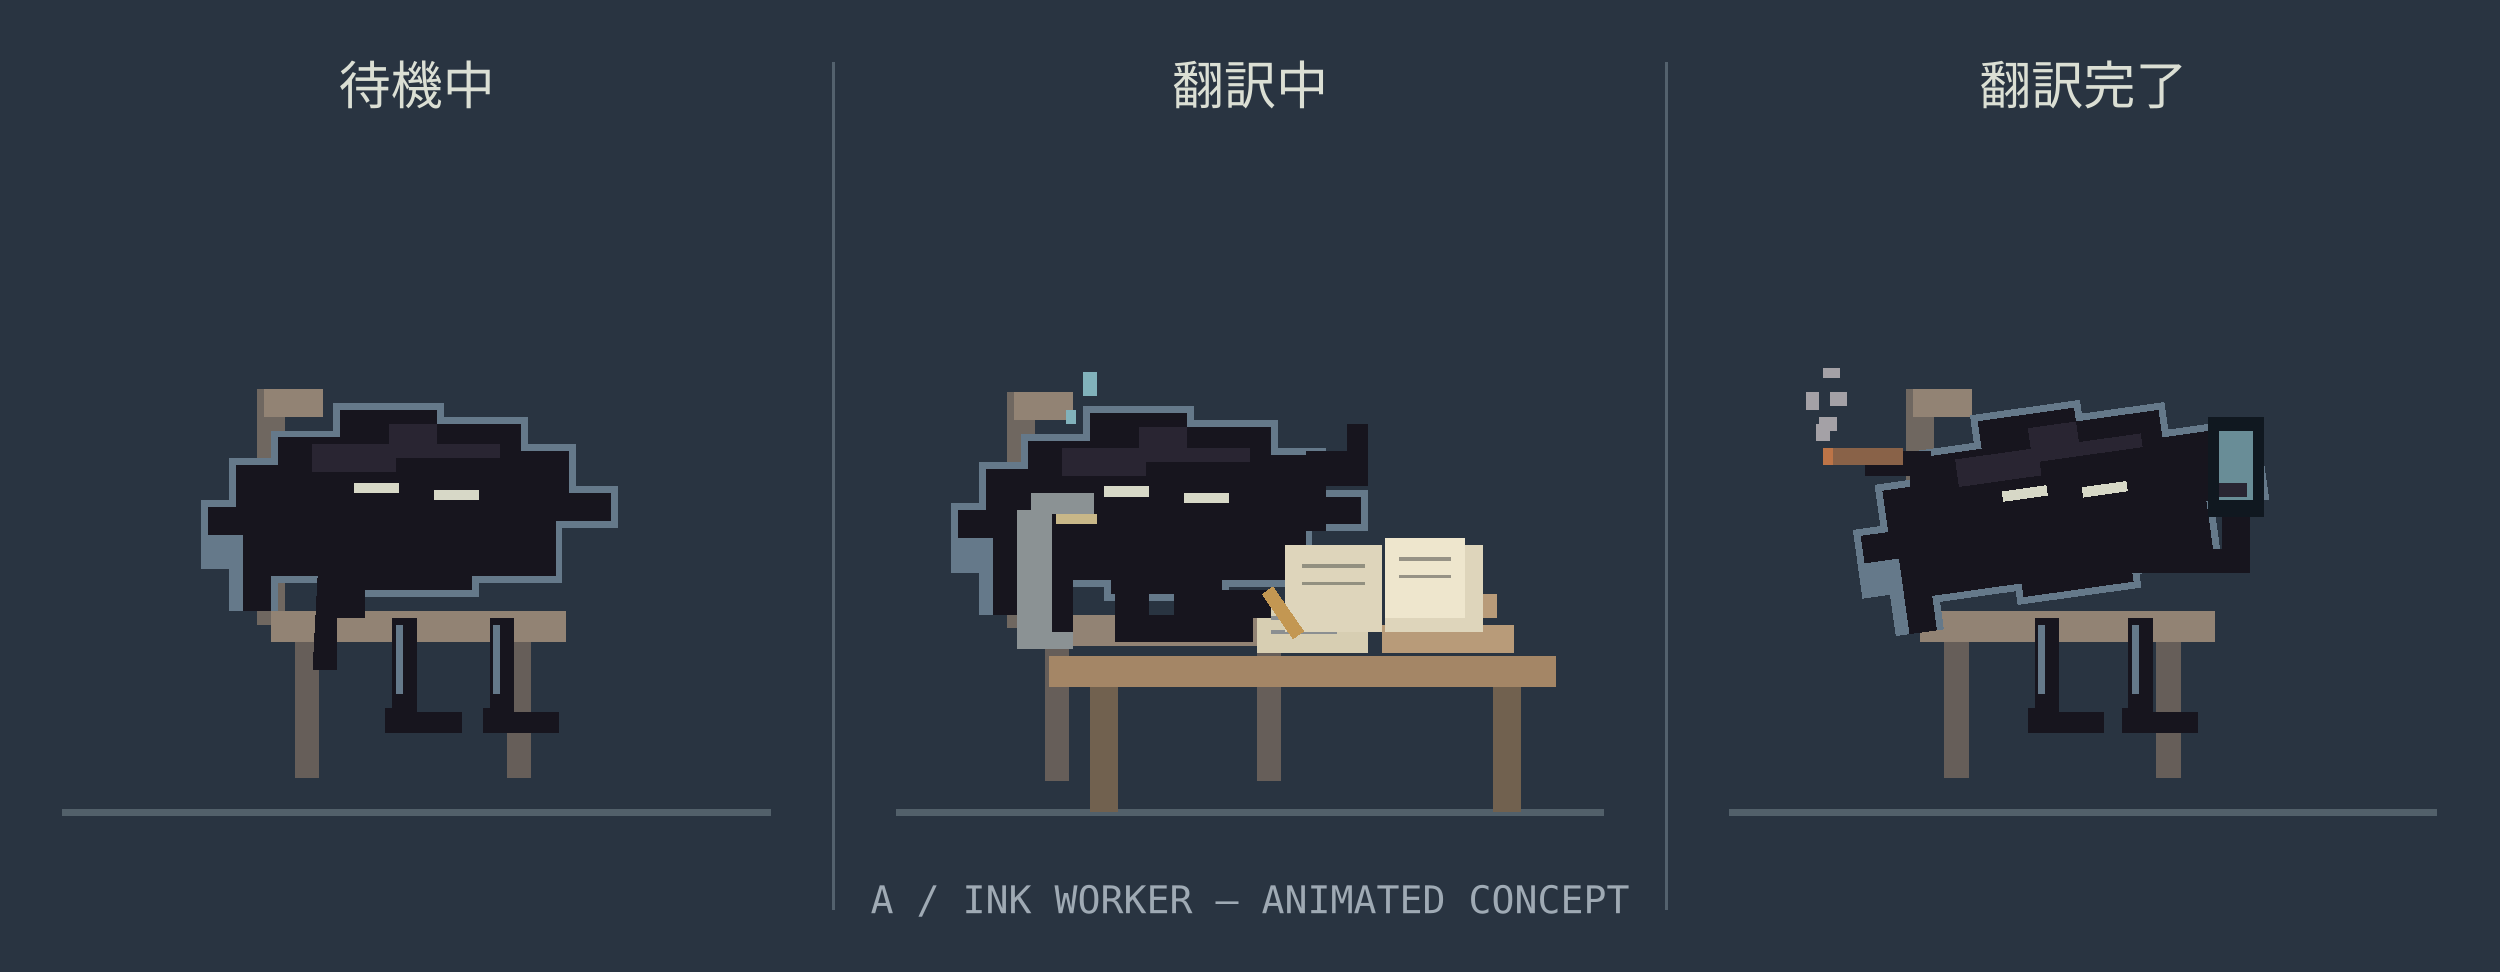
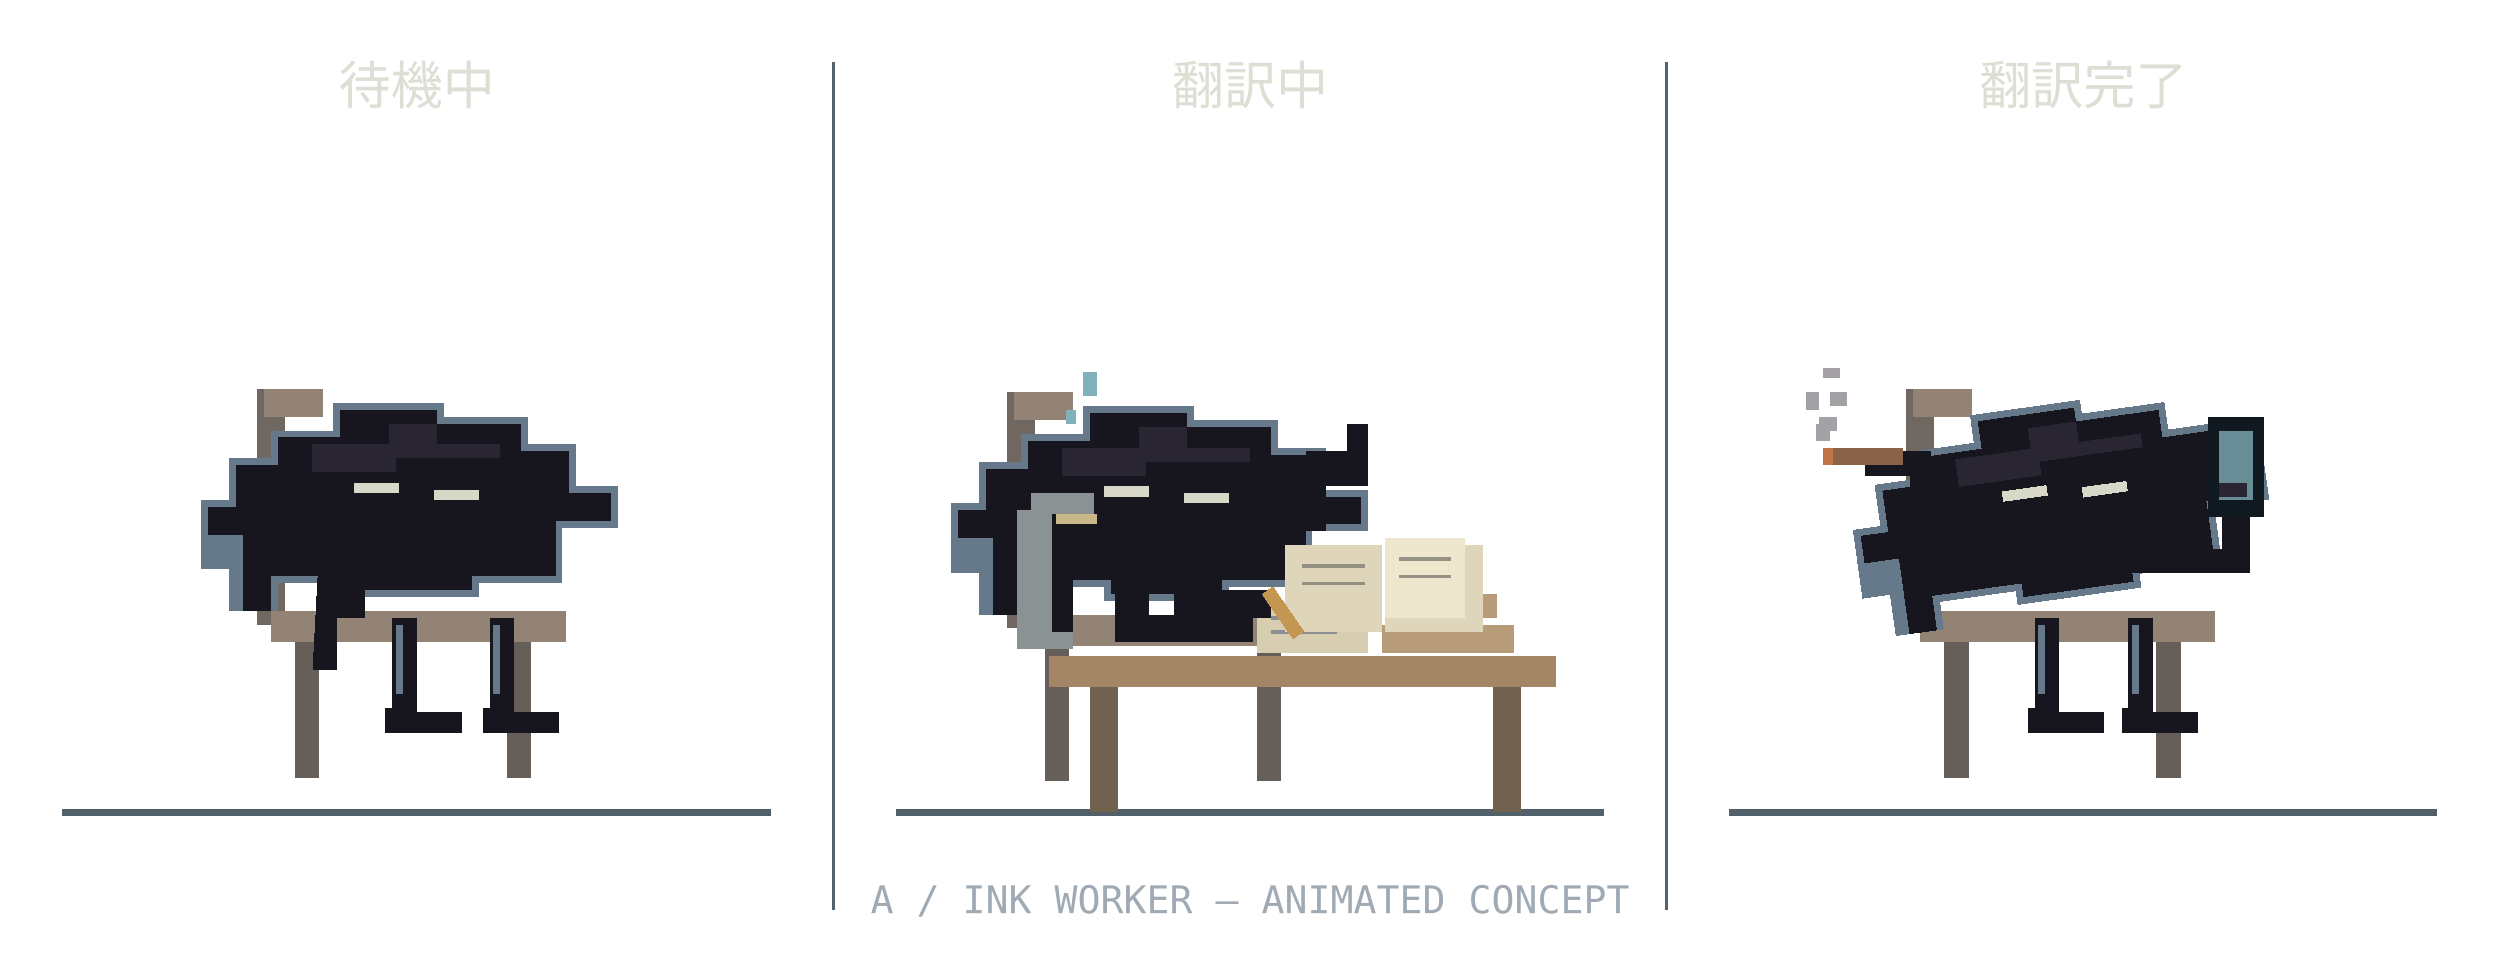
<svg xmlns="http://www.w3.org/2000/svg" viewBox="0 0 720 280" role="img" aria-labelledby="title desc" shape-rendering="crispEdges">
  <style>
text{font-family:monospace;fill:#dbdfd4;font-size:15px}.kick{transform-box:fill-box;transform-origin:top center;animation:kick .65s steps(4,end) infinite}.opposite{animation-delay:-.325s}.page{transform-box:fill-box;transform-origin:left bottom;animation:page .7s steps(5,end) infinite}.write{animation:write .22s steps(2,end) infinite}.smoke{animation:smoke 2s steps(7,end) infinite}.late{animation-delay:-1s}.tap{animation:tap .7s steps(3,end) infinite}.sweat{animation:sweat .9s steps(4,end) infinite}
@keyframes kick{0%,100%{transform:rotate(-18deg)}50%{transform:rotate(24deg)}}@keyframes page{0%{transform:scaleX(1)}50%{transform:scaleX(.1)}100%{transform:scaleX(1)}}@keyframes write{0%,100%{transform:translate(0,0)}50%{transform:translate(5px,-2px)}}@keyframes smoke{0%{opacity:0;transform:translate(0,6px)}25%{opacity:.65}100%{opacity:0;transform:translate(-9px,-25px)}}@keyframes tap{0%,100%{transform:translateY(0)}50%{transform:translateY(-3px)}}@keyframes sweat{0%{opacity:0;transform:translateY(0)}50%{opacity:1}100%{opacity:0;transform:translateY(8px)}}
@media(prefers-reduced-motion:reduce){.kick,.page,.write,.smoke,.tap,.sweat{animation:none}}
</style>
  <defs>
    <g id="blob">
      <path fill="#65798a" d="M-42-20h18v-8h32v4h24v8h14v12h12v12H42v16H18v4h-36v-4h-22v8h-14v-12h-8V0h8v-12h12z" />
      <path fill="#17151e" d="M-40-18h18v-8H6v4h24v8h14v12h12v8H40v16H16v4h-32v-4h-26v10h-8V10h-10V2h8v-12h12z" />
      <path fill="#292532" d="M-30-16h22v-6h14v6h18v4H-6v4h-24z" />
      <rect x="-18" y="-5" width="13" height="3" fill="#d7d8c7" />
      <rect x="5" y="-3" width="13" height="3" fill="#d7d8c7" />
    </g>
    <g id="chair">
      <rect x="-46" y="-32" width="8" height="68" fill="#6f6760" />
      <rect x="-44" y="-32" width="17" height="8" fill="#928374" />
      <rect x="-42" y="32" width="85" height="9" fill="#928374" />
      <path fill="#665e59" d="M-35 41h7v39h-7zm61 0h7v39h-7z" />
    </g>
    <g id="leg">
      <path fill="#17151e" d="M0 0h7v27h13v6H-2v-7h2z" />
      <rect x="1" y="2" width="2" height="20" fill="#65798a" />
    </g>
  </defs>
-   <rect width="720" height="280" fill="#293441" />
  <path stroke="#53616d" stroke-width="1" d="M240 18v244M480 18v244" />
  <text x="120" y="30" text-anchor="middle">待機中</text>
  <text x="360" y="30" text-anchor="middle">翻訳中</text>
  <text x="600" y="30" text-anchor="middle">翻訳完了</text>
  <path stroke="#52606a" stroke-width="2" d="M18 234h204m36 0h204m36 0h204" />
  <g transform="translate(120 144)">
    <use href="#chair" />
    <use href="#blob" />
    <path fill="#17151e" d="M-28 12h13v22h-8v15h-7z" />
    <g transform="translate(-7 34)">
      <g class="kick">
        <use href="#leg" />
      </g>
    </g>
    <g transform="translate(21 34)">
      <g class="kick opposite">
        <use href="#leg" />
      </g>
    </g>
  </g>
  <g transform="translate(336 145)">
    <use href="#chair" />
    <use href="#blob" />
    <path fill="#17151e" d="M26-1h14v-14h12v-8h6v18H46V8H26zM-15 12h10v20h30v8h-40zM-35 10h8v27h-16v-8h8z" />
    <g class="sweat" fill="#81b2bb">
      <rect x="-24" y="-38" width="4" height="7" />
      <rect x="-29" y="-27" width="3" height="4" />
    </g>
  </g>
  <g>
    <rect x="302" y="189" width="146" height="9" fill="#a48666" />
    <rect x="314" y="198" width="8" height="36" fill="#71614f" />
    <rect x="430" y="198" width="8" height="36" fill="#71614f" />
    <path fill="#d7ceb2" d="M362 174h32v14h-32z" />
    <path stroke="#8b8f91" d="M366 178h23m-23 4h19" />
    <path fill="#b89b79" d="M398 188v-8h38v8zm4-10v-7h29v7z" />
    <path fill="#ded5bb" d="M370 157h28v25h-28zm29 0h28v25h-28z" />
    <path stroke="#929080" d="M375 163h18m-18 5h18m11-5h18m-18 5h18" />
    <g class="page">
      <path fill="#eee6cd" d="M399 155h23v23h-23z" />
      <path stroke="#969285" d="M403 161h15m-15 5h15" />
    </g>
    <g class="write">
      <path fill="#17151e" d="M338 170h28v8h-28z" />
      <path stroke="#c39752" stroke-width="4" d="M365 170l9 13" />
    </g>
    <path fill="#8b9294" d="M293 187h16v-5h-6v-34h12v-6h-18v5h-4z" />
    <rect x="304" y="148" width="12" height="3" fill="#c8b788" />
  </g>
  <g transform="translate(595 144)">
    <use href="#chair" />
    <g transform="rotate(-8)">
      <use href="#blob" />
    </g>
    <path fill="#17151e" d="M-29 7h-16v-14h-13v-7h19V0h14zm48 7h26v-17h8v24H19z" />
    <g transform="translate(-9 34)">
      <use href="#leg" />
    </g>
    <g transform="translate(18 34)">
      <use href="#leg" />
    </g>
    <rect x="-67" y="-15" width="20" height="5" fill="#896248" />
    <rect x="-70" y="-15" width="3" height="5" fill="#bd7447" />
    <g class="smoke" fill="#a4a1a6">
      <rect x="-71" y="-24" width="5" height="4" />
      <rect x="-75" y="-31" width="4" height="5" />
      <rect x="-70" y="-38" width="5" height="3" />
    </g>
    <g class="smoke late" fill="#a4a1a6">
      <rect x="-72" y="-22" width="4" height="5" />
      <rect x="-68" y="-31" width="5" height="4" />
    </g>
    <rect x="41" y="-24" width="16" height="29" fill="#101820" />
    <rect x="44" y="-20" width="10" height="20" fill="#698d97" />
    <g class="tap">
      <rect x="44" y="-5" width="8" height="4" fill="#292532" />
    </g>
  </g>
  <text x="360" y="263" text-anchor="middle" style="font-size:11px;fill:#9faab4">A / INK WORKER — ANIMATED CONCEPT</text>
</svg>
